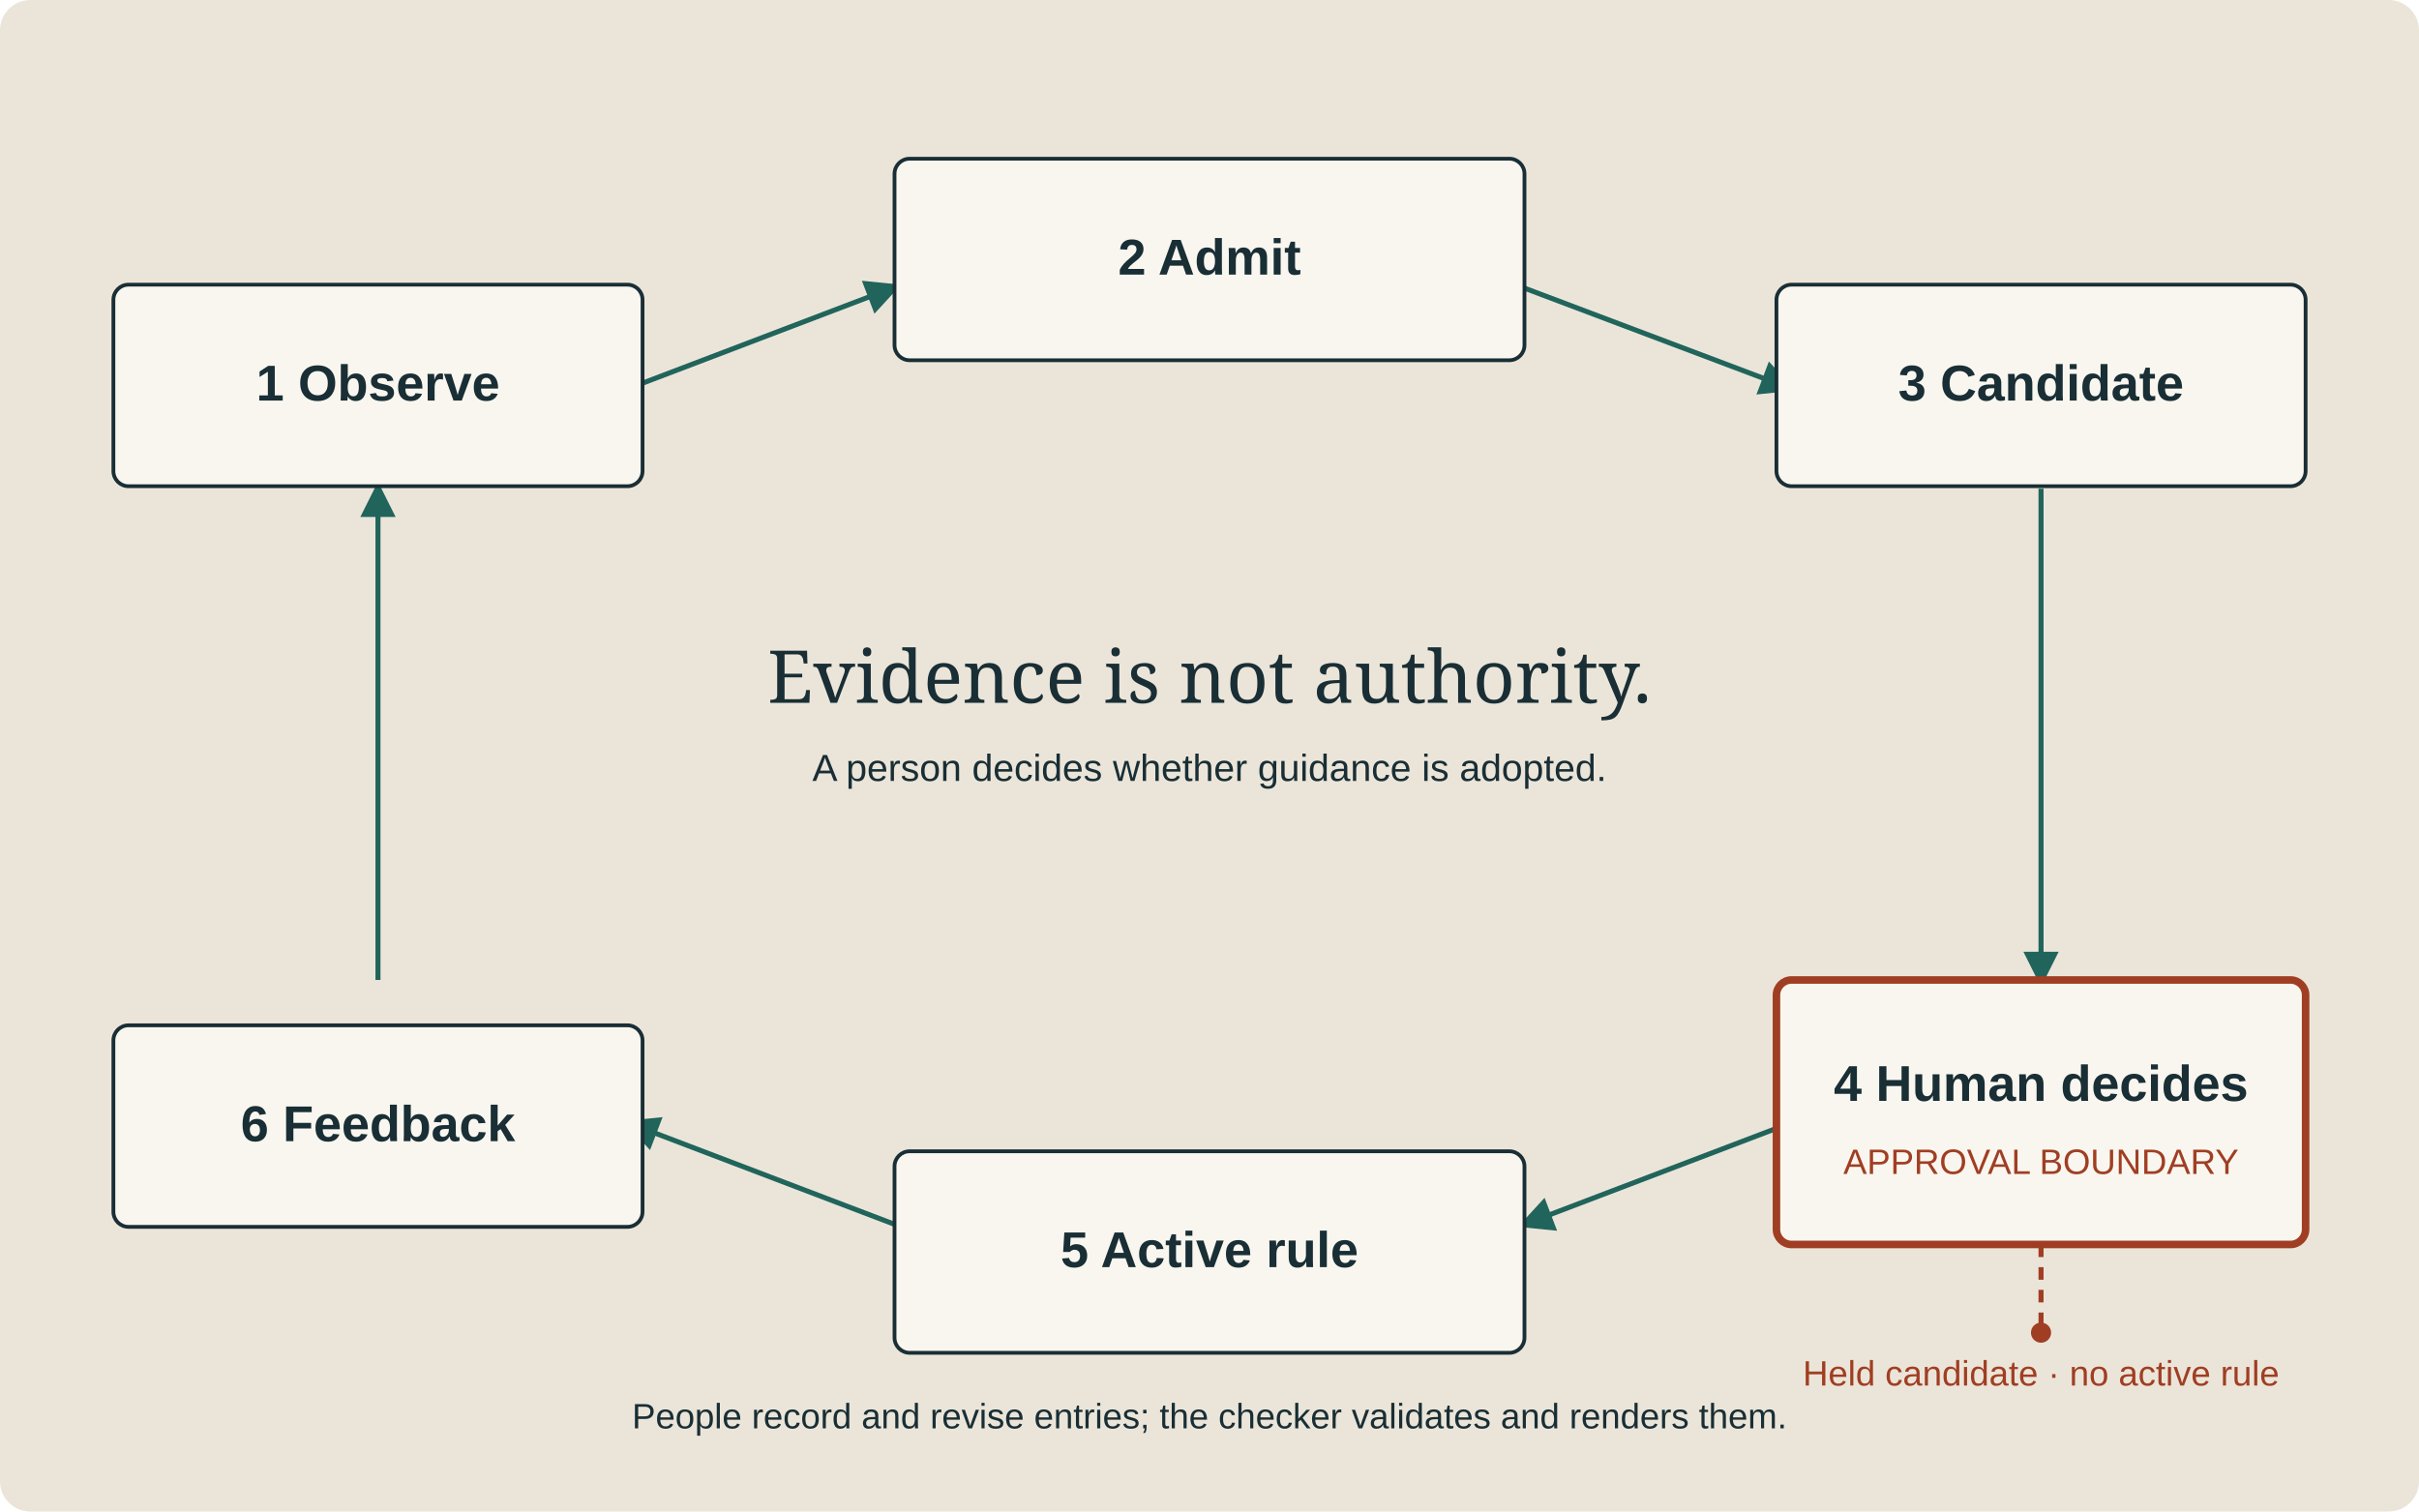
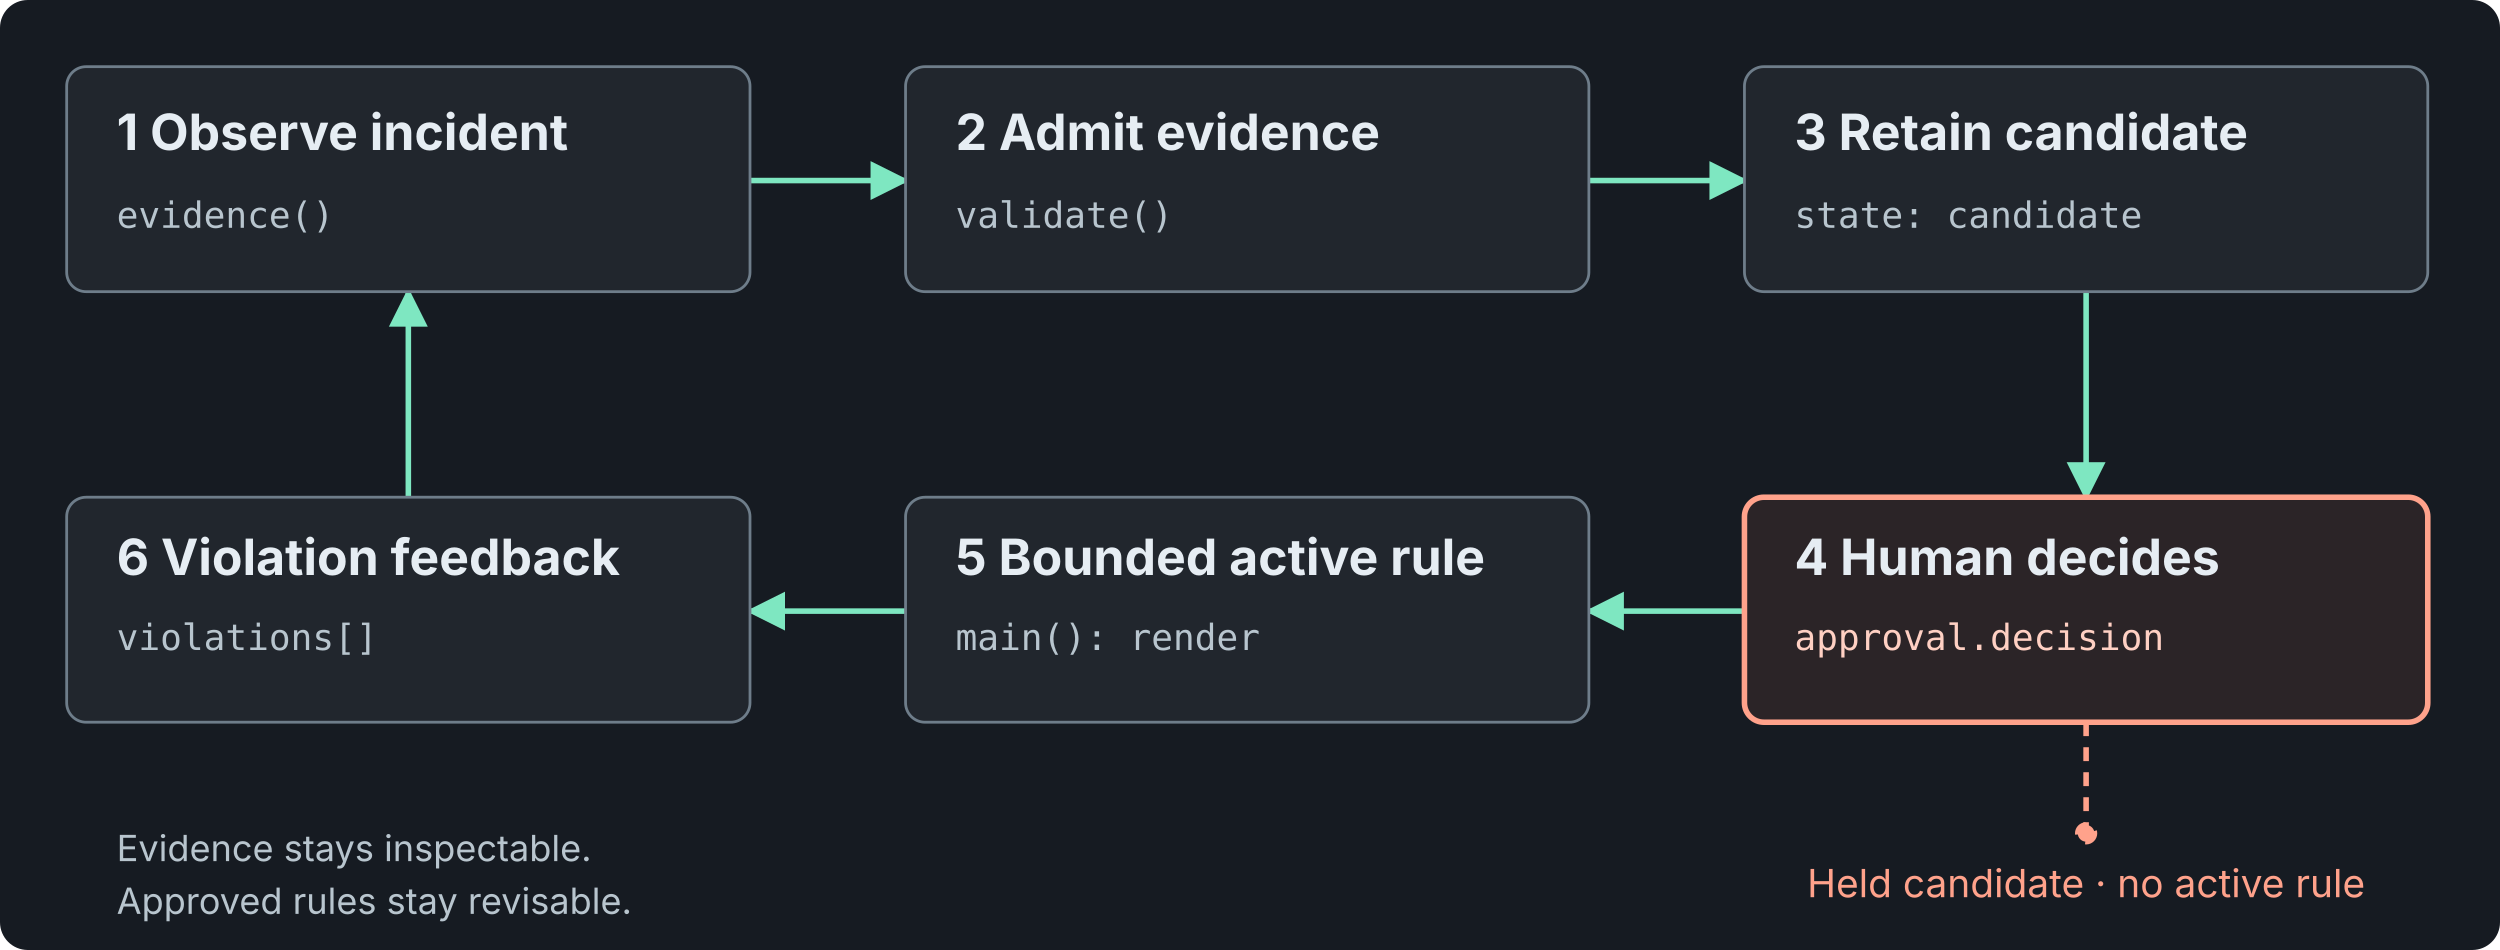
- <svg xmlns="http://www.w3.org/2000/svg" viewBox="0 0 960 600" role="img" aria-labelledby="title desc">
+ <svg xmlns="http://www.w3.org/2000/svg" viewBox="0 0 900 342" role="img" aria-labelledby="title desc">
  <defs>
-     <marker id="arrow" viewBox="0 0 10 10" refX="8" refY="5" markerWidth="7" markerHeight="7" orient="auto-start-reverse">
-       <path d="M0 0L10 5L0 10Z" fill="#21645b" />
+     <marker id="arrow" viewBox="0 0 10 10" refX="9" refY="5" markerWidth="7" markerHeight="7" orient="auto">
+       <path d="M0 0L10 5L0 10Z" fill="#7ee7c1" />
    </marker>
  </defs>
-   <rect width="960" height="600" rx="12" fill="#ebe5d9" />
-   <g fill="none" stroke="#21645b" stroke-width="2" marker-end="url(#arrow)">
-     <path d="M250 154L355 114" />
-     <path d="M604 114L710 154" />
-     <path d="M810 194V389" />
-     <path d="M710 446L605 486" />
-     <path d="M355 486L250 446" />
-     <path d="M150 389V194" />
+   <rect width="900" height="342" rx="10" fill="#161b22" />
+   <g fill="none" stroke="#7ee7c1" stroke-width="2" marker-end="url(#arrow)">
+     <path id="path-1" d="M270 65H326" />
+     <path id="path-2" d="M572 65H628" />
+     <path id="path-3" d="M751 105V179" />
+     <path id="path-4" d="M628 220H572" />
+     <path id="path-5" d="M326 220H270" />
+     <path id="path-return" d="M147 179V105" />
  </g>
-   <g font-family="Arial,sans-serif" fill="#192e35" text-anchor="middle">
-     <text x="480" y="279" font-size="29" font-family="Georgia,serif">Evidence is not authority.</text>
-     <text x="480" y="310" font-size="15">A person decides whether guidance is adopted.</text>
+   <g fill="none" stroke="#ffa28b" stroke-width="2" stroke-dasharray="5 4">
+     <path id="path-hold" d="M751 260V300" />
+     <circle cx="751" cy="300" r="3" fill="#ffa28b" />
  </g>
-   <g fill="#f9f6ef" stroke="#192e35" stroke-width="1.5">
-     <rect x="45" y="113" width="210" height="80" rx="6" />
-     <rect x="355" y="63" width="250" height="80" rx="6" />
-     <rect x="705" y="113" width="210" height="80" rx="6" />
-     <rect x="705" y="389" width="210" height="105" rx="6" stroke="#a03e23" stroke-width="3" />
-     <rect x="355" y="457" width="250" height="80" rx="6" />
-     <rect x="45" y="407" width="210" height="80" rx="6" />
+   <g font-family="system-ui, -apple-system, sans-serif" fill="#e6edf3">
+     <g class="node" data-node="0">
+       <rect x="24" y="24" width="246" height="81" rx="7" fill="#21262d" stroke="#6e7d8a" />
+       <text x="42" y="54" font-size="18" font-weight="700">1  Observe incident</text>
+       <text x="42" y="82" font-family="monospace" font-size="13" fill="#b8c5ce">evidence()</text>
+     </g>
+     <g class="node" data-node="1">
+       <rect x="326" y="24" width="246" height="81" rx="7" fill="#21262d" stroke="#6e7d8a" />
+       <text x="344" y="54" font-size="18" font-weight="700">2  Admit evidence</text>
+       <text x="344" y="82" font-family="monospace" font-size="13" fill="#b8c5ce">validate()</text>
+     </g>
+     <g class="node" data-node="2">
+       <rect x="628" y="24" width="246" height="81" rx="7" fill="#21262d" stroke="#6e7d8a" />
+       <text x="646" y="54" font-size="18" font-weight="700">3  Retain candidate</text>
+       <text x="646" y="82" font-family="monospace" font-size="13" fill="#b8c5ce">state: candidate</text>
+     </g>
+     <g class="node gate" data-node="3">
+       <rect x="628" y="179" width="246" height="81" rx="7" fill="#2b2427" stroke="#ffa28b" stroke-width="2" />
+       <text x="646" y="207" font-size="18" font-weight="700">4  Human decides</text>
+       <text x="646" y="234" font-family="monospace" font-size="13" fill="#ffd0c3">approval.decision</text>
+     </g>
+     <g class="node" data-node="4">
+       <rect x="326" y="179" width="246" height="81" rx="7" fill="#21262d" stroke="#6e7d8a" />
+       <text x="344" y="207" font-size="18" font-weight="700">5  Bounded active rule</text>
+       <text x="344" y="234" font-family="monospace" font-size="13" fill="#b8c5ce">main(): render</text>
+     </g>
+     <g class="node" data-node="5">
+       <rect x="24" y="179" width="246" height="81" rx="7" fill="#21262d" stroke="#6e7d8a" />
+       <text x="42" y="207" font-size="18" font-weight="700">6  Violation feedback</text>
+       <text x="42" y="234" font-family="monospace" font-size="13" fill="#b8c5ce">violations[]</text>
+     </g>
+     <text x="751" y="323" text-anchor="middle" font-size="14" fill="#ffa28b">Held candidate · no active rule</text>
+     <text x="42" y="310" font-size="13" fill="#b8c5ce">Evidence stays inspectable.</text>
+     <text x="42" y="329" font-size="13" fill="#b8c5ce">Approved rules stay revisable.</text>
  </g>
-   <g fill="#192e35" text-anchor="middle" font-family="Arial,sans-serif" font-size="20" font-weight="bold">
-     <text x="150" y="159">1  Observe</text>
-     <text x="480" y="109">2  Admit</text>
-     <text x="810" y="159">3  Candidate</text>
-     <text x="810" y="437">4  Human decides</text>
-     <text x="480" y="503">5  Active rule</text>
-     <text x="150" y="453">6  Feedback</text>
-   </g>
-   <text x="810" y="466" text-anchor="middle" font-family="Arial,sans-serif" font-size="14" fill="#a03e23">APPROVAL BOUNDARY</text>
-   <path d="M810 494V529" fill="none" stroke="#a03e23" stroke-width="2" stroke-dasharray="5 4" />
-   <circle cx="810" cy="529" r="4" fill="#a03e23" />
-   <text x="810" y="550" text-anchor="middle" font-family="Arial,sans-serif" font-size="14" fill="#a03e23">Held candidate · no active rule</text>
-   <text x="480" y="567" text-anchor="middle" font-family="Arial,sans-serif" font-size="14" fill="#192e35">People record and revise entries; the checker validates and renders them.</text>
</svg>
